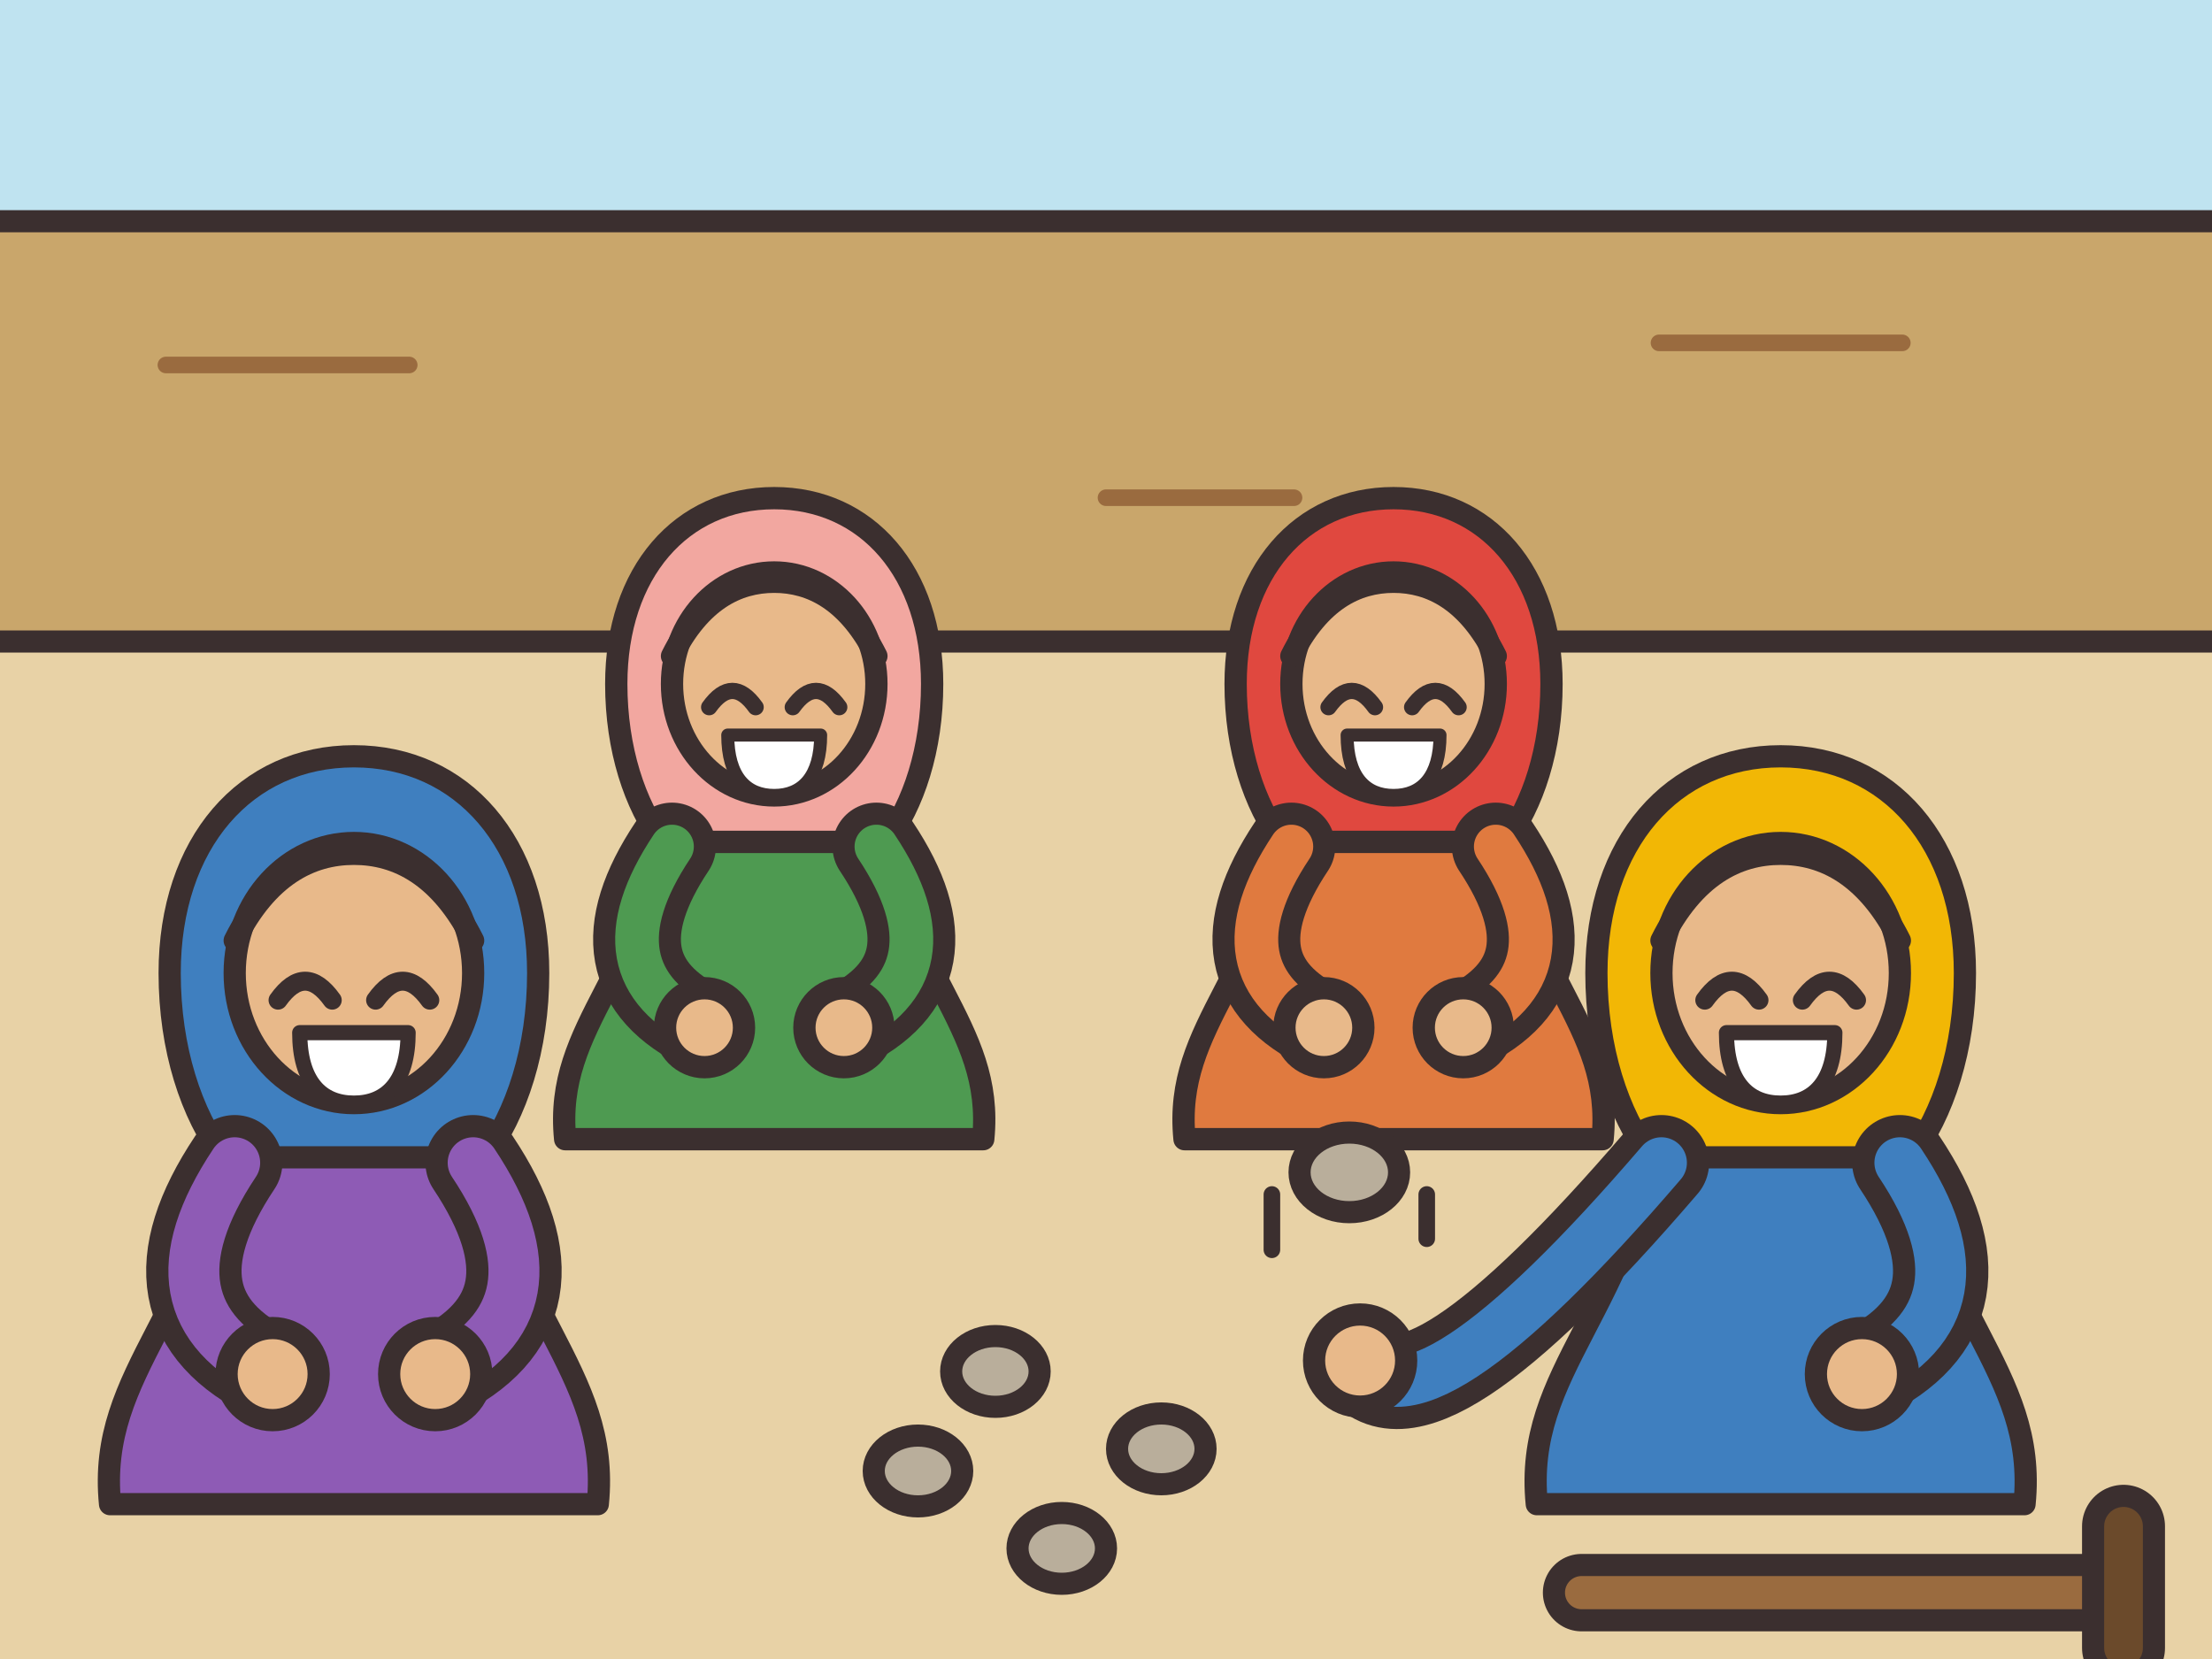
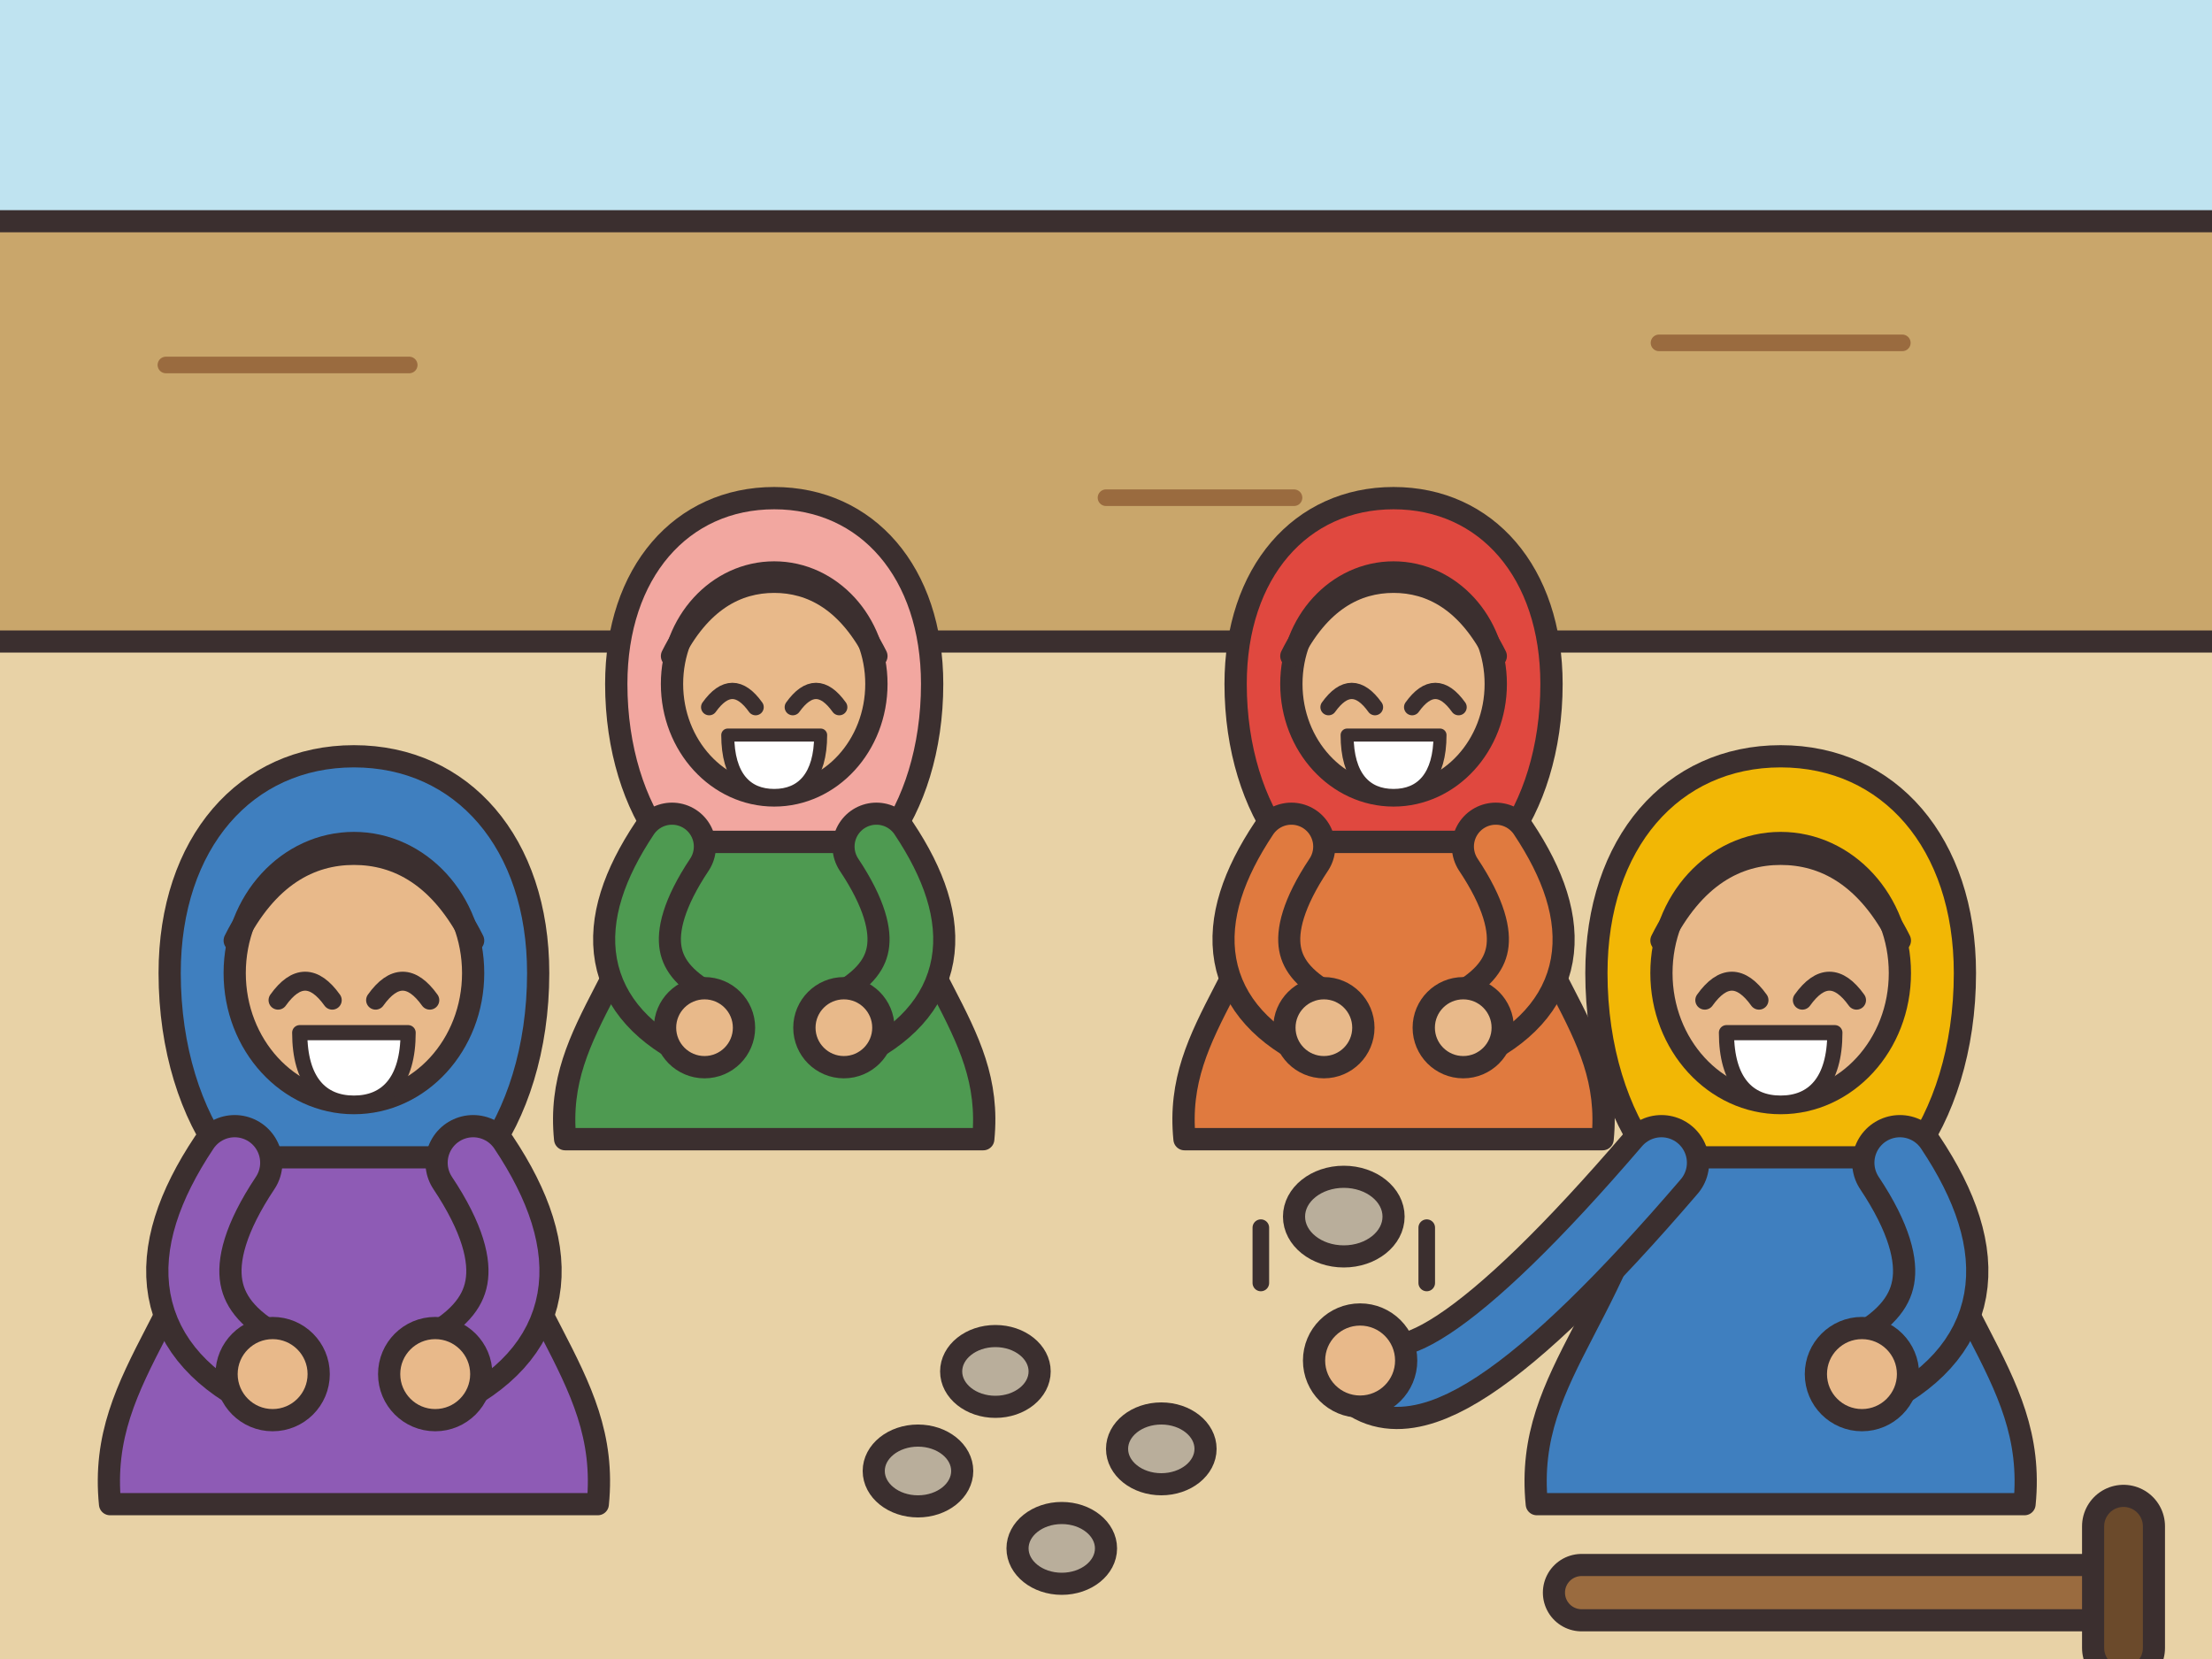
<svg xmlns="http://www.w3.org/2000/svg" viewBox="0 0 400 300">
  <rect width="400" height="300" fill="#bfe3f0" />
  <g stroke="#3b2f2f" stroke-width="4" stroke-linejoin="round" stroke-linecap="round">
    <path d="M-4 120V40H404V120z" fill="#c9a66b" />
    <path d="M30 66h44M300 62h44M200 90h34" fill="none" stroke="#9a6b3f" stroke-width="3" />
    <rect x="-4" y="116" width="408" height="188" fill="#e8d2a6" />
  </g>
  <g transform="translate(140 206) scale(0.84)" stroke="#3b2f2f" stroke-width="4.8" stroke-linejoin="round" stroke-linecap="round">
    <path d="M-45 0C-47.5 -25 -27.5 -35 -21 -75Q0 -81 21 -75C27.5 -35 47.5 -25 45 0Z" fill="#4e9a51" />
    <g transform="translate(0 -98)">
      <path d="M-34 0c0-24 14-40 34-40s34 16 34 40c0 14-4 26-10 34H-24c-6-8-10-20-10-34z" fill="#f2a7a0" />
      <ellipse cx="0" cy="0" rx="22" ry="24" fill="#e8b98a" />
      <path d="M-22 -6c6-12 14-16 22-16s16 4 22 16" fill="none" />
      <path d="M-14 5q5 -7 10 0M4 5q5 -7 10 0" fill="none" stroke-width="3.5" />
      <path d="M-10 11h20c0 9 -4 13 -10 13s-10 -4 -10 -13z" fill="#ffffff" stroke-width="2.8" />
    </g>
    <path d="M-22 -63Q-40 -36 -15 -24" fill="none" stroke-width="18.9" />
    <path d="M-22 -63Q-40 -36 -15 -24" fill="none" stroke="#4e9a51" stroke-width="9.4" />
    <circle cx="-15" cy="-24" r="8.5" fill="#e8b98a" />
    <path d="M22 -63Q40 -36 15 -24" fill="none" stroke-width="18.9" />
    <path d="M22 -63Q40 -36 15 -24" fill="none" stroke="#4e9a51" stroke-width="9.4" />
    <circle cx="15" cy="-24" r="8.5" fill="#e8b98a" />
  </g>
  <g transform="translate(252 206) scale(0.84)" stroke="#3b2f2f" stroke-width="4.8" stroke-linejoin="round" stroke-linecap="round">
    <path d="M-45 0C-47.5 -25 -27.5 -35 -21 -75Q0 -81 21 -75C27.5 -35 47.5 -25 45 0Z" fill="#e07a3f" />
    <g transform="translate(0 -98)">
      <path d="M-34 0c0-24 14-40 34-40s34 16 34 40c0 14-4 26-10 34H-24c-6-8-10-20-10-34z" fill="#e0483f" />
      <ellipse cx="0" cy="0" rx="22" ry="24" fill="#e8b98a" />
      <path d="M-22 -6c6-12 14-16 22-16s16 4 22 16" fill="none" />
      <path d="M-14 5q5 -7 10 0M4 5q5 -7 10 0" fill="none" stroke-width="3.5" />
      <path d="M-10 11h20c0 9 -4 13 -10 13s-10 -4 -10 -13z" fill="#ffffff" stroke-width="2.8" />
    </g>
    <path d="M-22 -63Q-40 -36 -15 -24" fill="none" stroke-width="18.9" />
    <path d="M-22 -63Q-40 -36 -15 -24" fill="none" stroke="#e07a3f" stroke-width="9.4" />
    <circle cx="-15" cy="-24" r="8.5" fill="#e8b98a" />
    <path d="M22 -63Q40 -36 15 -24" fill="none" stroke-width="18.9" />
    <path d="M22 -63Q40 -36 15 -24" fill="none" stroke="#e07a3f" stroke-width="9.4" />
    <circle cx="15" cy="-24" r="8.5" fill="#e8b98a" />
  </g>
  <g transform="translate(64 272) scale(0.98)" stroke="#3b2f2f" stroke-width="4.1" stroke-linejoin="round" stroke-linecap="round">
    <path d="M-45 0C-47.5 -25 -27.5 -35 -21 -75Q0 -81 21 -75C27.5 -35 47.5 -25 45 0Z" fill="#8e5bb5" />
    <g transform="translate(0 -98)">
      <path d="M-34 0c0-24 14-40 34-40s34 16 34 40c0 14-4 26-10 34H-24c-6-8-10-20-10-34z" fill="#3f7fbf" />
      <ellipse cx="0" cy="0" rx="22" ry="24" fill="#e8b98a" />
      <path d="M-22 -6c6-12 14-16 22-16s16 4 22 16" fill="none" />
      <path d="M-14 5q5 -7 10 0M4 5q5 -7 10 0" fill="none" stroke-width="3.5" />
      <path d="M-10 11h20c0 9 -4 13 -10 13s-10 -4 -10 -13z" fill="#ffffff" stroke-width="2.8" />
    </g>
    <path d="M-22 -63Q-40 -36 -15 -24" fill="none" stroke-width="17.6" />
    <path d="M-22 -63Q-40 -36 -15 -24" fill="none" stroke="#8e5bb5" stroke-width="9.4" />
    <circle cx="-15" cy="-24" r="8.5" fill="#e8b98a" />
    <path d="M22 -63Q40 -36 15 -24" fill="none" stroke-width="17.6" />
    <path d="M22 -63Q40 -36 15 -24" fill="none" stroke="#8e5bb5" stroke-width="9.4" />
    <circle cx="15" cy="-24" r="8.5" fill="#e8b98a" />
  </g>
  <g stroke="#3b2f2f" stroke-width="4" stroke-linejoin="round" stroke-linecap="round">
    <path d="M286 288H384" fill="none" stroke-width="14" />
    <path d="M286 288H384" fill="none" stroke="#9a6b3f" stroke-width="6" />
    <path d="M384 276V298" fill="none" stroke-width="15" />
    <path d="M384 276V298" fill="none" stroke="#6b4a2b" stroke-width="7" />
  </g>
  <g transform="translate(322 272) scale(0.98)" stroke="#3b2f2f" stroke-width="4.1" stroke-linejoin="round" stroke-linecap="round">
    <path d="M-45 0C-47.5 -25 -27.5 -35 -21 -75Q0 -81 21 -75C27.5 -35 47.5 -25 45 0Z" fill="#3f7fbf" />
    <g transform="translate(0 -98)">
      <path d="M-34 0c0-24 14-40 34-40s34 16 34 40c0 14-4 26-10 34H-24c-6-8-10-20-10-34z" fill="#f2b705" />
      <ellipse cx="0" cy="0" rx="22" ry="24" fill="#e8b98a" />
      <path d="M-22 -6c6-12 14-16 22-16s16 4 22 16" fill="none" />
      <path d="M-14 5q5 -7 10 0M4 5q5 -7 10 0" fill="none" stroke-width="3.5" />
      <path d="M-10 11h20c0 9 -4 13 -10 13s-10 -4 -10 -13z" fill="#ffffff" stroke-width="2.8" />
    </g>
    <path d="M-22 -63Q-67.3 -10.2 -77.6 -26.5" fill="none" stroke-width="17.6" />
    <path d="M-22 -63Q-67.3 -10.2 -77.6 -26.5" fill="none" stroke="#3f7fbf" stroke-width="9.4" />
    <circle cx="-77.6" cy="-26.5" r="8.5" fill="#e8b98a" />
    <path d="M22 -63Q40 -36 15 -24" fill="none" stroke-width="17.6" />
    <path d="M22 -63Q40 -36 15 -24" fill="none" stroke="#3f7fbf" stroke-width="9.4" />
    <circle cx="15" cy="-24" r="8.5" fill="#e8b98a" />
  </g>
  <g stroke="#3b2f2f" stroke-width="4" stroke-linejoin="round" stroke-linecap="round">
    <ellipse cx="166" cy="266" rx="8" ry="6.4" fill="#b9ae9b" />
    <ellipse cx="192" cy="280" rx="8" ry="6.4" fill="#b9ae9b" />
    <ellipse cx="210" cy="262" rx="8" ry="6.4" fill="#b9ae9b" />
    <ellipse cx="180" cy="248" rx="8" ry="6.4" fill="#b9ae9b" />
-     <ellipse cx="244" cy="212" rx="9" ry="7.2" fill="#b9ae9b" />
-     <path d="M230 226v-10M258 224v-8" fill="none" stroke-width="3" />
+     <ellipse cx="243" cy="220" rx="9" ry="7.2" fill="#b9ae9b" />
+     <path d="M228 232v-10M258 232v-10" fill="none" stroke-width="3" />
  </g>
</svg>
